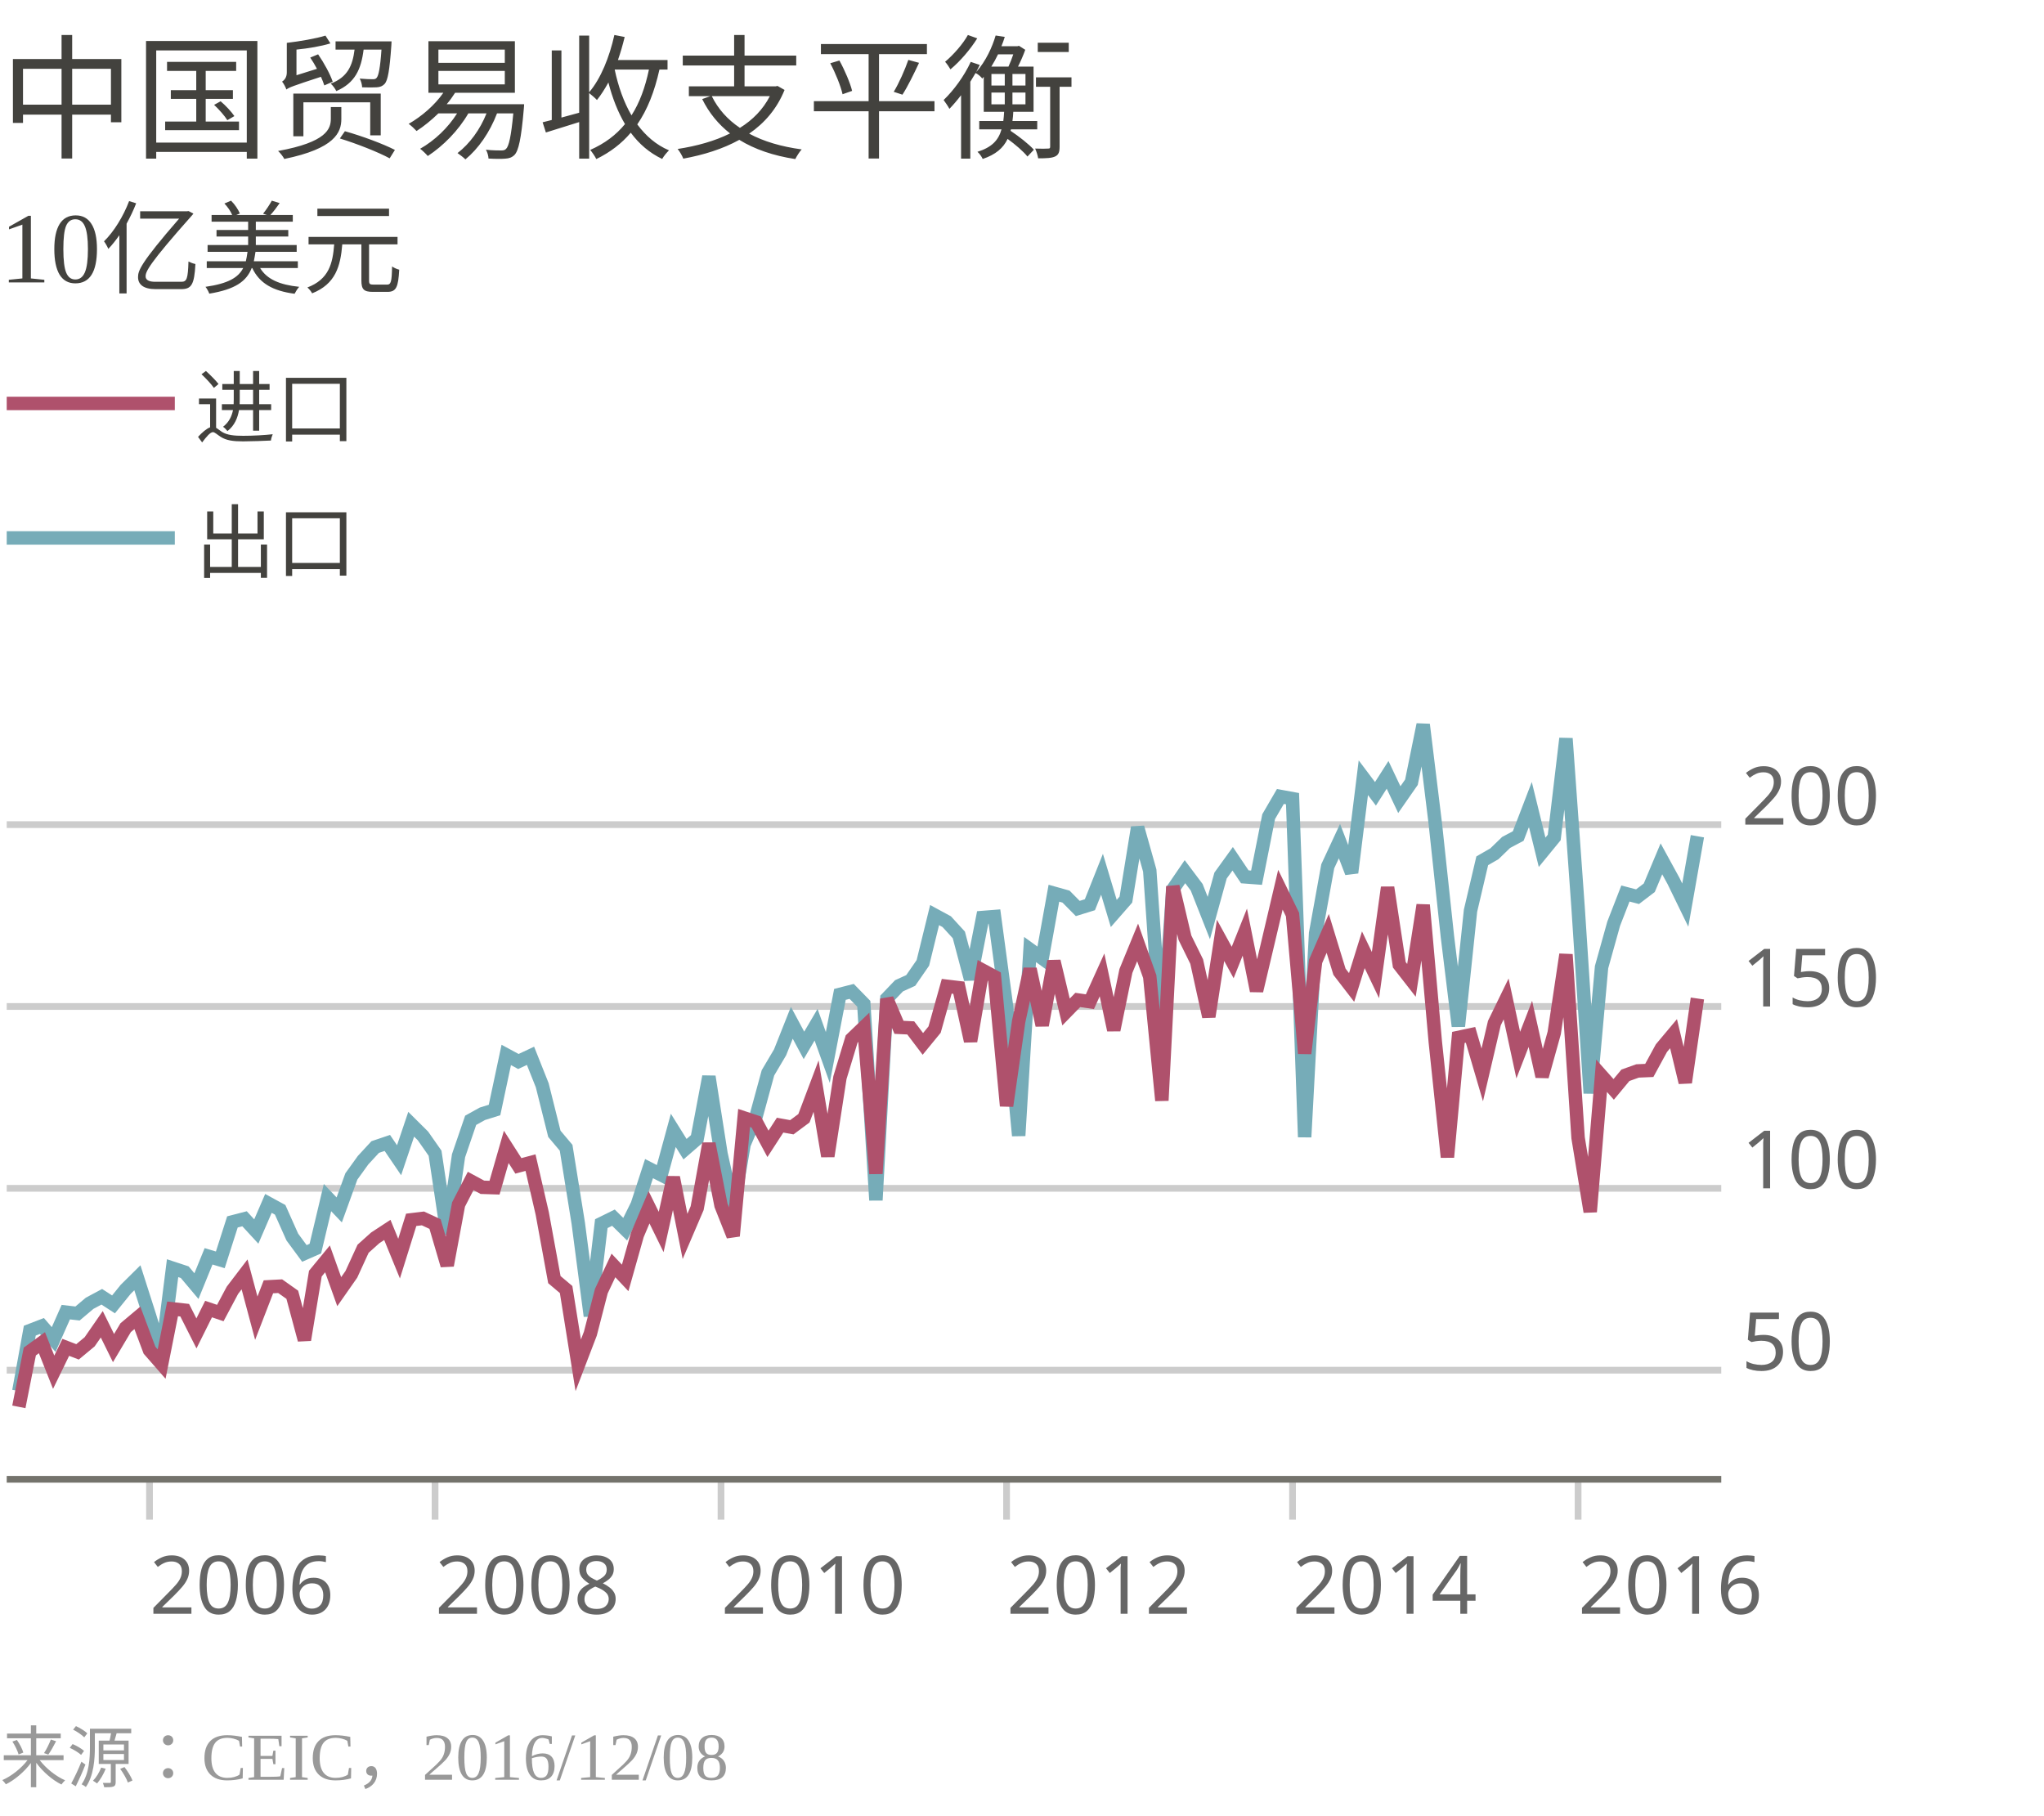
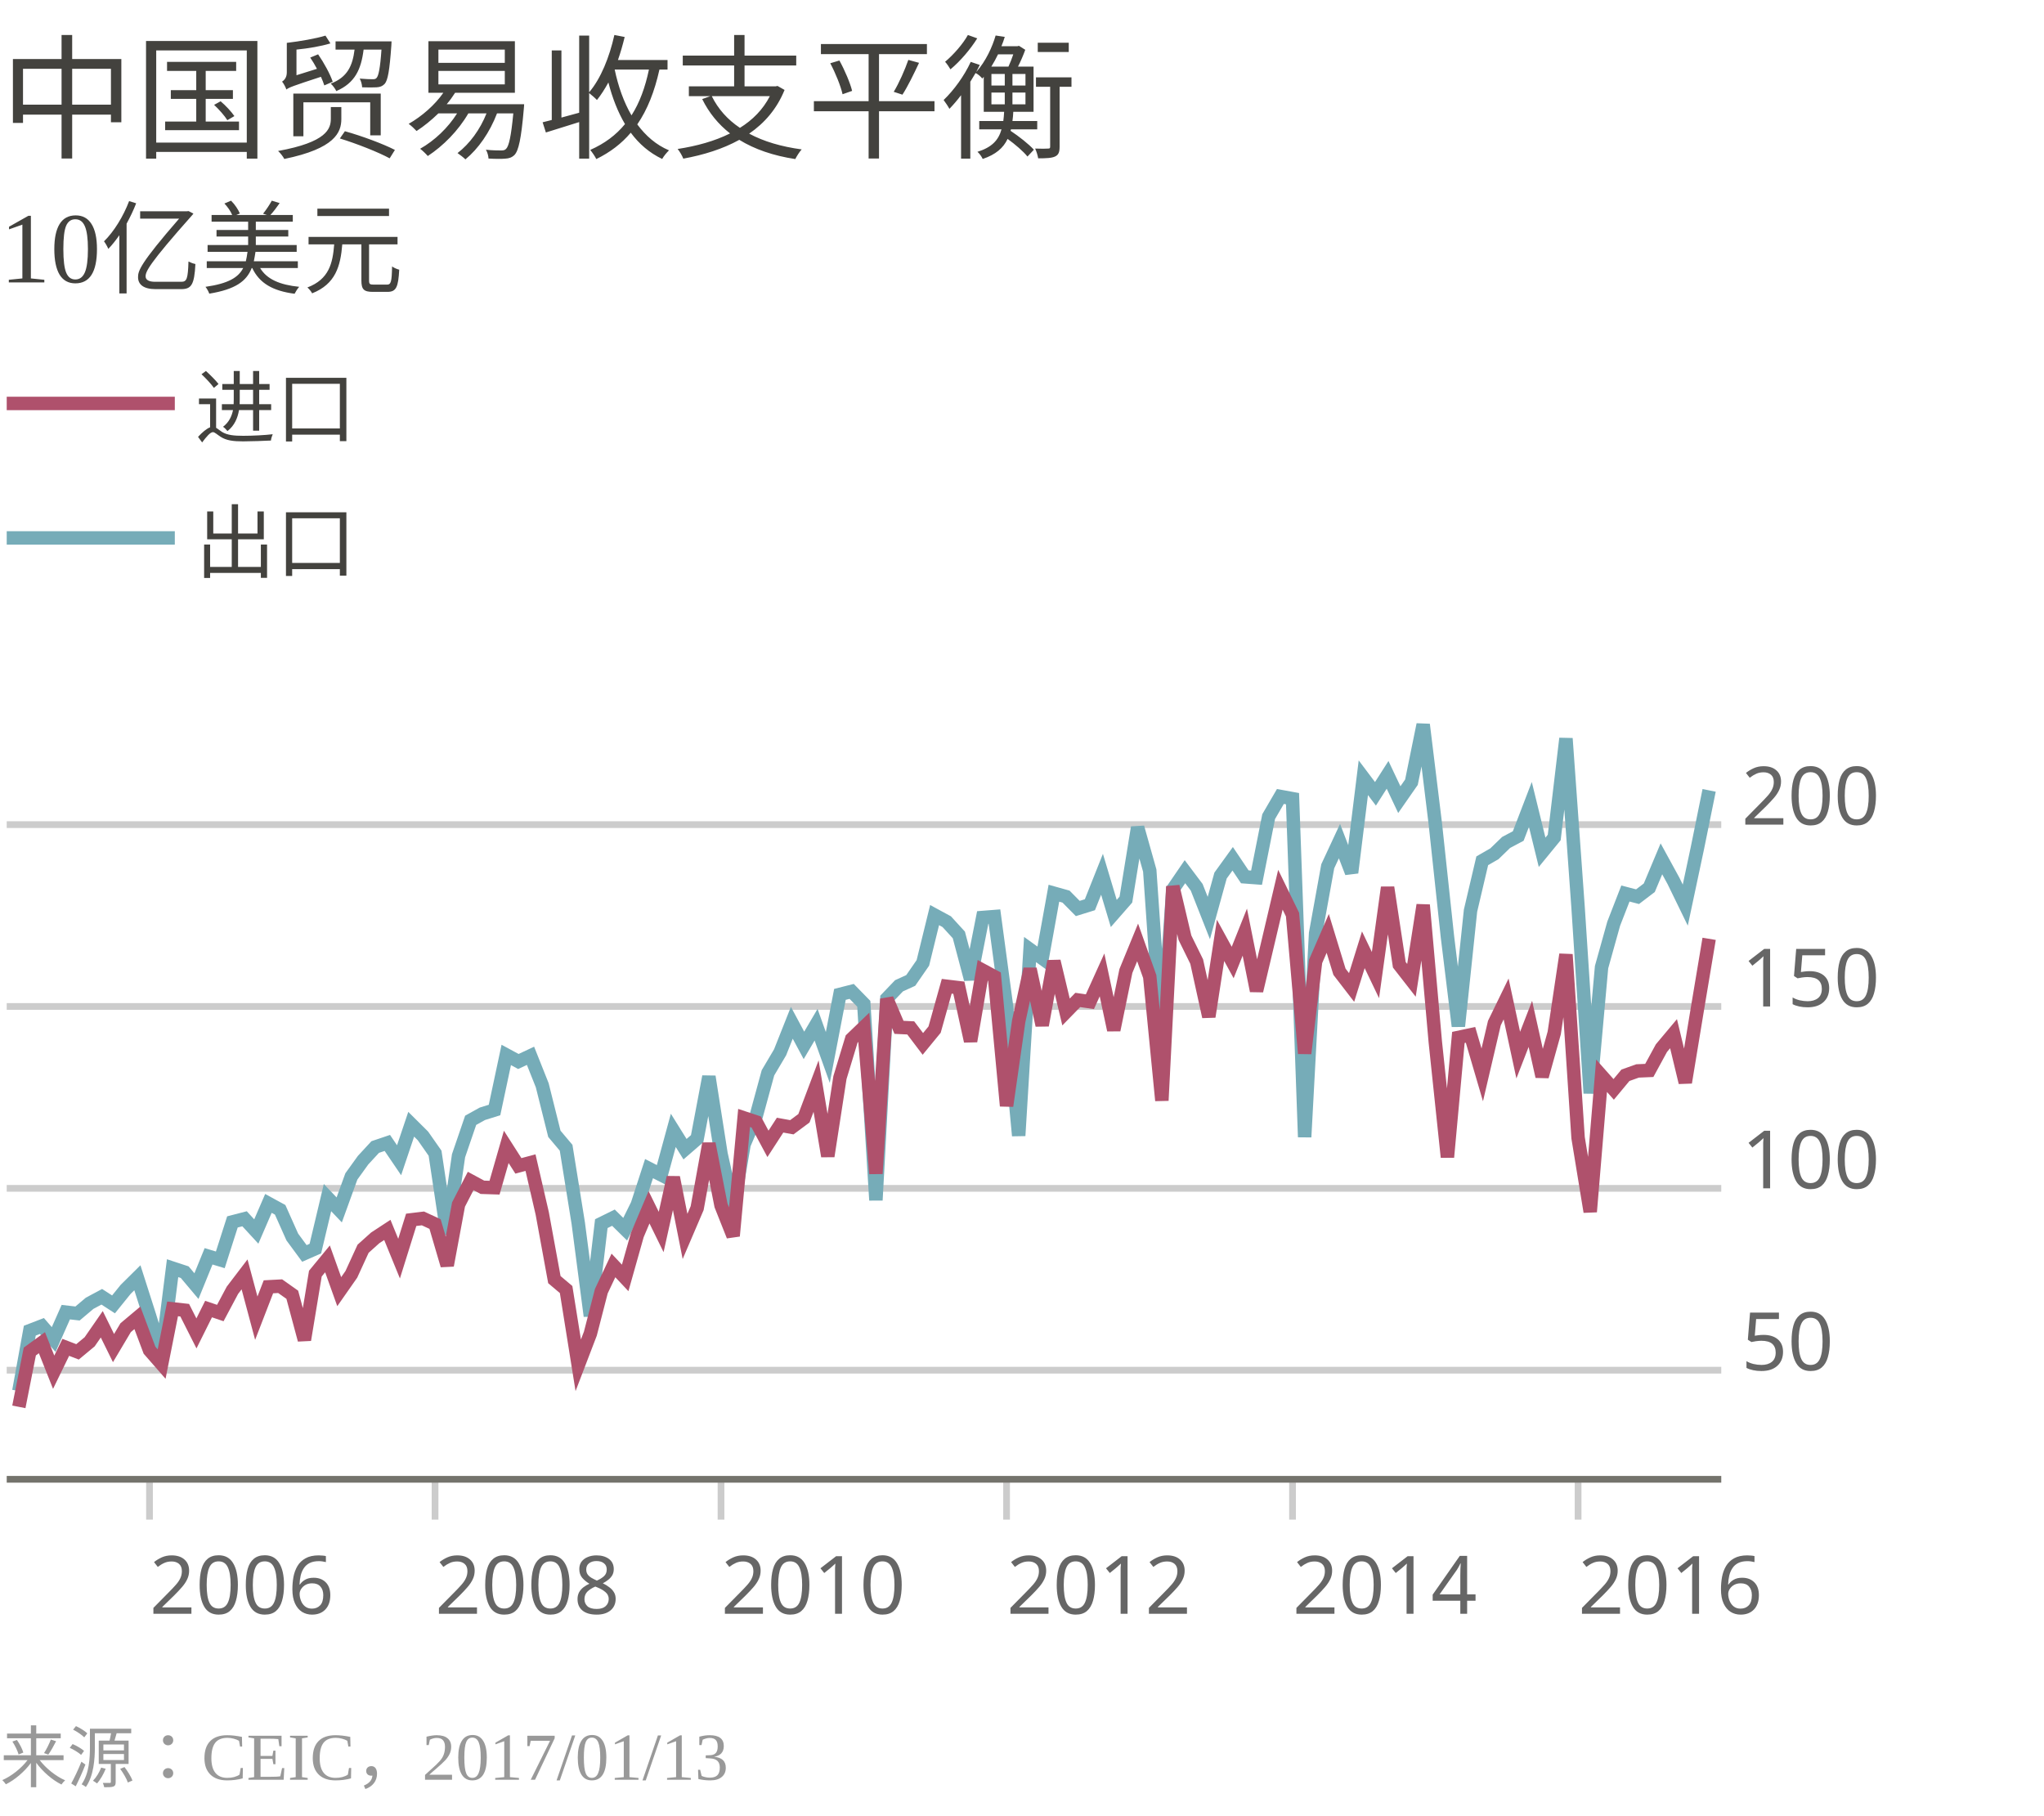
<svg xmlns="http://www.w3.org/2000/svg" viewBox="0 0 304 270">
  <text class="chart-title" fill="#43423e" font-size="20" y="22">中国贸易收支平衡</text>
  <text class="chart-subtitle" fill="#43423e" font-size="15" y="42">10亿美元</text>
-   <text class="chart-source" font-size="10" fill-opacity="0.4" y="265">来源：CEIC，2016/12/08</text>
+   <text class="chart-source" font-size="10" fill-opacity="0.4" y="265">来源：CEIC，2017/01/13</text>
  <g transform="translate(1,100)">
    <g transform="translate(0,120)" class="x axis">
      <g class="tick" style="" transform="translate(21.23546,0)">
        <line y2="6" x2="0" fill="none" stroke="#000" stroke-opacity="0.2" />
        <text dy="0" style="" y="20" x="0" font-family="MetricWeb,sans-serif" fill-opacity="0.6" font-size="12" text-anchor="start">2006</text>
      </g>
      <g class="tick" style="" transform="translate(63.70637,0)">
        <line y2="6" x2="0" fill="none" stroke="#000" stroke-opacity="0.2" />
        <text dy="0" style="" y="20" x="0" font-family="MetricWeb,sans-serif" fill-opacity="0.6" font-size="12" text-anchor="start">2008</text>
      </g>
      <g class="tick" style="" transform="translate(106.2355,0)">
        <line y2="6" x2="0" fill="none" stroke="#000" stroke-opacity="0.2" />
        <text dy="0" style="" y="20" x="0" font-family="MetricWeb,sans-serif" fill-opacity="0.6" font-size="12" text-anchor="start">2010</text>
      </g>
      <g class="tick" style="" transform="translate(148.7064,0)">
        <line y2="6" x2="0" fill="none" stroke="#000" stroke-opacity="0.2" />
        <text dy="0" style="" y="20" x="0" font-family="MetricWeb,sans-serif" fill-opacity="0.6" font-size="12" text-anchor="start">2012</text>
      </g>
      <g class="tick" style="" transform="translate(191.2355,0)">
        <line y2="6" x2="0" fill="none" stroke="#000" stroke-opacity="0.2" />
        <text dy="0" style="" y="20" x="0" font-family="MetricWeb,sans-serif" fill-opacity="0.6" font-size="12" text-anchor="start">2014</text>
      </g>
      <g class="tick" style="" transform="translate(233.7064,0)">
        <line y2="6" x2="0" fill="none" stroke="#000" stroke-opacity="0.2" />
        <text dy="0" style="" y="20" x="0" font-family="MetricWeb,sans-serif" fill-opacity="0.6" font-size="12" text-anchor="start">2016</text>
      </g>
      <path class="domain" d="M0,0V0H255V0" fill="none" stroke="#74736c" />
    </g>
    <g transform="translate(255,0)" class="y axis">
      <g class="tick" style="" transform="translate(0,103.7727)">
        <line x2="-255" y2="0" fill="none" stroke="#000" stroke-opacity="0.2" />
        <text dy="0" style="text-anchor: start;" x="3" y="0" font-family="MetricWeb,sans-serif" fill-opacity="0.6" font-size="12">50</text>
      </g>
      <g class="tick" style="" transform="translate(0,76.72727)">
        <line x2="-255" y2="0" fill="none" stroke="#000" stroke-opacity="0.2" />
        <text dy="0" style="text-anchor: start;" x="3" y="0" font-family="MetricWeb,sans-serif" fill-opacity="0.6" font-size="12">100</text>
      </g>
      <g class="tick" style="" transform="translate(0,49.68182)">
        <line x2="-255" y2="0" fill="none" stroke="#000" stroke-opacity="0.2" />
        <text dy="0" style="text-anchor: start;" x="3" y="0" font-family="MetricWeb,sans-serif" fill-opacity="0.6" font-size="12">150</text>
      </g>
      <g class="tick" style="" transform="translate(0,22.63636)">
        <line x2="-255" y2="0" fill="none" stroke="#000" stroke-opacity="0.2" />
        <text dy="0" style="text-anchor: start;" x="3" y="0" font-family="MetricWeb,sans-serif" fill-opacity="0.6" font-size="12">200</text>
      </g>
      <path class="domain" d="M-255,1H0V120H-255" fill="none" stroke="#000" stroke-opacity="0" />
    </g>
    <g class="chart-key" transform="translate(0,-35)">
      <g class="key-element" transform="translate(0,0)">
        <text x="28" font-size="12" fill="#43423e">进口</text>
        <line x1="0" x2="25" y1="-5" y2="-5" stroke-width="2" fill="none" stroke="#af516c" />
      </g>
      <g class="key-element" transform="translate(0,20)">
        <text x="28" font-size="12" fill="#43423e">出口</text>
        <line x1="0" x2="25" y1="-5" y2="-5" stroke-width="2" fill="none" stroke="#76acb8" />
      </g>
    </g>
    <g>
-       <path d="M1.804,106.871L3.433,97.894L5.236,97.2L6.982,99.214L8.785,95.14L10.53,95.343L12.334,93.82L14.138,92.854L15.883,93.987L17.687,91.755L19.432,90.027L21.235,95.665L23.039,101.551L24.668,88.602L26.472,89.196L28.217,91.27L30.021,86.836L31.766,87.363L33.569,81.722L35.373,81.255L37.118,83.149L38.922,78.97L40.667,79.922L42.471,83.965L44.274,86.412L45.903,85.693L47.707,78.107L49.452,79.938L51.256,74.96L53.001,72.538L54.805,70.585L56.608,69.976L58.354,72.549L60.157,67.196L61.903,68.93L63.706,71.505L65.51,83.56L67.197,71.879L69.001,66.608L70.746,65.641L72.55,65.08L74.295,56.889L76.099,57.864L77.902,57.019L79.648,61.405L81.451,68.621L83.196,70.692L85,81.891L86.804,95.716L88.433,81.979L90.236,81.09L91.982,82.808L93.785,79.155L95.53,73.795L97.334,74.722L99.138,68.106L100.883,70.906L102.687,69.342L104.432,60.108L106.235,71.602L108.039,79.69L109.668,70.176L111.472,65.952L113.217,59.549L115.021,56.5L116.766,52.105L118.569,55.468L120.373,52.394L122.118,57.265L123.922,47.883L125.667,47.438L127.471,49.285L129.274,78.493L130.903,48.492L132.707,46.607L134.452,45.81L136.256,43.201L138.001,36.09L139.805,37.07L141.608,39.041L143.354,45.63L145.157,36.449L146.903,36.312L148.706,49.715L150.51,68.9L152.197,41.212L154.001,42.514L155.746,32.837L157.55,33.344L159.295,35.11L161.099,34.551L162.902,30.02L164.648,35.85L166.451,33.789L168.196,23.053L170,29.47L171.804,55.433L173.433,32.27L175.236,29.635L176.982,31.958L178.785,36.529L180.53,30.214L182.334,27.716L184.138,30.401L185.883,30.531L187.687,21.444L189.432,18.448L191.235,18.779L193.039,69.104L194.668,38.805L196.472,28.835L198.217,25.085L200.021,29.783L201.766,15.663L203.569,18.057L205.373,15.233L207.118,18.922L208.922,16.329L210.667,7.755L212.471,22.497L214.274,39.301L215.903,52.62L217.707,35.439L219.452,28.014L221.256,26.977L223.001,25.289L224.805,24.33L226.608,19.632L228.354,26.75L230.157,24.549L231.903,9.826L233.706,34.977L235.51,62.585L237.197,43.833L239.001,37.372L240.746,32.882L242.55,33.355L244.295,32.025L246.099,27.725L247.902,31.022L249.648,34.608L251.451,24.364" stroke-width="2" fill="none" stroke="#76acb8" />
-       <path d="M1.804,109.227L3.433,100.995L5.236,99.683L6.982,104.076L8.785,100.375L10.53,101.047L12.334,99.55L14.138,96.945L15.883,100.486L17.687,97.451L19.432,95.986L21.235,100.798L23.039,102.862L24.668,94.655L26.472,94.853L28.217,98.304L30.021,94.681L31.766,95.273L33.569,91.889L35.373,89.524L37.118,96.039L38.922,91.372L40.667,91.279L42.471,92.555L44.274,99.262L45.903,89.41L47.707,87.219L49.452,92.094L51.256,89.515L53.001,85.713L54.805,84.094L56.608,82.911L58.354,87.181L60.157,81.412L61.903,81.201L63.706,82.042L65.51,88.188L67.197,79.131L69.001,75.63L70.746,76.572L72.55,76.629L74.295,70.563L76.099,73.386L77.902,72.906L79.648,80.466L81.451,90.305L83.196,91.777L85,103.046L86.804,98.335L88.433,92.019L90.236,88.195L91.982,90.05L93.785,83.664L95.53,79.545L97.334,83.221L99.138,75.101L100.883,83.881L102.687,79.67L104.432,70.077L106.235,79.266L108.039,83.808L109.668,66.262L111.472,66.861L113.217,70.113L115.021,67.33L116.766,67.646L118.569,66.306L120.373,61.522L122.118,71.949L123.922,60.264L125.667,54.513L127.471,52.779L129.274,74.541L130.903,48.567L132.707,52.785L134.452,52.868L136.256,55.249L138.001,53.12L139.805,46.676L141.608,46.891L143.354,54.843L145.157,44.307L146.903,45.248L148.706,64.47L150.51,51.87L152.197,44.105L154.001,52.481L155.746,42.952L157.55,50.503L159.295,48.712L161.099,48.972L162.902,44.986L164.648,53.185L166.451,44.409L168.196,40.156L170,45.236L171.804,63.669L173.433,31.825L175.236,39.459L176.982,43.006L178.785,51.201L180.53,39.852L182.334,43.142L184.138,38.627L185.883,47.357L187.687,39.727L189.432,32.318L191.235,36.017L193.039,56.669L194.668,42.972L196.472,38.816L198.217,44.515L200.021,46.856L201.766,41.249L203.569,45.014L205.373,31.981L207.118,43.482L208.922,45.795L210.667,34.59L212.471,54.969L214.274,72.091L215.903,54.286L217.707,53.903L219.452,59.856L221.256,52.15L223.001,48.561L224.805,56.915L226.608,52.271L228.354,60.093L230.157,53.62L231.903,41.95L233.706,69.209L235.51,80.215L237.197,59.983L239.001,62.014L240.746,59.914L242.55,59.269L244.295,59.194L246.099,55.879L247.902,53.728L249.648,60.985L251.451,48.494" stroke-width="2" fill="none" stroke="#af516c" />
+       <path d="M1.804,106.871L3.433,97.894L5.236,97.2L6.982,99.214L8.785,95.14L10.53,95.343L12.334,93.82L14.138,92.854L15.883,93.987L17.687,91.755L19.432,90.027L21.235,95.665L23.039,101.551L24.668,88.602L26.472,89.196L28.217,91.27L30.021,86.836L31.766,87.363L33.569,81.722L35.373,81.255L37.118,83.149L38.922,78.97L40.667,79.922L42.471,83.965L44.274,86.412L45.903,85.693L47.707,78.107L49.452,79.938L51.256,74.96L53.001,72.538L54.805,70.585L56.608,69.976L58.354,72.549L60.157,67.196L61.903,68.93L63.706,71.505L65.51,83.56L67.197,71.879L69.001,66.608L70.746,65.641L72.55,65.08L74.295,56.889L76.099,57.864L77.902,57.019L79.648,61.405L81.451,68.621L83.196,70.692L85,81.891L86.804,95.716L88.433,81.979L90.236,81.09L91.982,82.808L93.785,79.155L95.53,73.795L97.334,74.722L99.138,68.106L100.883,70.906L102.687,69.342L104.432,60.108L106.235,71.602L108.039,79.69L109.668,70.176L111.472,65.952L113.217,59.549L115.021,56.5L116.766,52.105L118.569,55.468L120.373,52.394L122.118,57.265L123.922,47.883L125.667,47.438L127.471,49.285L129.274,78.493L130.903,48.492L132.707,46.607L134.452,45.81L136.256,43.201L138.001,36.09L139.805,37.07L141.608,39.041L143.354,45.63L145.157,36.449L146.903,36.312L148.706,49.715L150.51,68.9L152.197,41.212L154.001,42.514L155.746,32.837L157.55,33.344L159.295,35.11L161.099,34.551L162.902,30.02L164.648,35.85L166.451,33.789L168.196,23.053L170,29.47L171.804,55.433L173.433,32.27L175.236,29.635L176.982,31.958L178.785,36.529L180.53,30.214L182.334,27.716L184.138,30.401L185.883,30.531L187.687,21.444L189.432,18.448L191.235,18.779L193.039,69.104L194.668,38.805L196.472,28.835L198.217,25.085L200.021,29.783L201.766,15.663L203.569,18.057L205.373,15.233L207.118,18.922L208.922,16.329L210.667,7.755L212.471,22.497L214.274,39.301L215.903,52.62L217.707,35.439L219.452,28.014L221.256,26.977L223.001,25.289L224.805,24.33L226.608,19.632L228.354,26.75L230.157,24.549L231.903,9.826L233.706,34.977L235.51,62.585L237.197,43.833L239.001,37.372L240.746,32.882L242.55,33.355L244.295,32.025L246.099,27.725L247.902,31.022L249.648,34.608L251.451,26.127L253.196,17.542" stroke-width="2" fill="none" stroke="#76acb8" />
+       <path d="M1.804,109.227L3.433,100.995L5.236,99.683L6.982,104.076L8.785,100.375L10.53,101.047L12.334,99.55L14.138,96.945L15.883,100.486L17.687,97.451L19.432,95.986L21.235,100.798L23.039,102.862L24.668,94.655L26.472,94.853L28.217,98.304L30.021,94.681L31.766,95.273L33.569,91.889L35.373,89.524L37.118,96.039L38.922,91.372L40.667,91.279L42.471,92.555L44.274,99.262L45.903,89.41L47.707,87.219L49.452,92.094L51.256,89.515L53.001,85.713L54.805,84.094L56.608,82.911L58.354,87.181L60.157,81.412L61.903,81.201L63.706,82.042L65.51,88.188L67.197,79.131L69.001,75.63L70.746,76.572L72.55,76.629L74.295,70.563L76.099,73.386L77.902,72.906L79.648,80.466L81.451,90.305L83.196,91.777L85,103.046L86.804,98.335L88.433,92.019L90.236,88.195L91.982,90.05L93.785,83.664L95.53,79.545L97.334,83.221L99.138,75.101L100.883,83.881L102.687,79.67L104.432,70.077L106.235,79.266L108.039,83.808L109.668,66.262L111.472,66.861L113.217,70.113L115.021,67.33L116.766,67.646L118.569,66.306L120.373,61.522L122.118,71.949L123.922,60.264L125.667,54.513L127.471,52.779L129.274,74.541L130.903,48.567L132.707,52.785L134.452,52.868L136.256,55.249L138.001,53.12L139.805,46.676L141.608,46.891L143.354,54.843L145.157,44.307L146.903,45.248L148.706,64.47L150.51,51.87L152.197,44.105L154.001,52.481L155.746,42.952L157.55,50.503L159.295,48.712L161.099,48.972L162.902,44.986L164.648,53.185L166.451,44.409L168.196,40.156L170,45.236L171.804,63.669L173.433,31.825L175.236,39.459L176.982,43.006L178.785,51.201L180.53,39.852L182.334,43.142L184.138,38.627L185.883,47.357L187.687,39.727L189.432,32.318L191.235,36.017L193.039,56.669L194.668,42.972L196.472,38.816L198.217,44.515L200.021,46.856L201.766,41.249L203.569,45.014L205.373,31.981L207.118,43.482L208.922,45.795L210.667,34.59L212.471,54.969L214.274,72.091L215.903,54.286L217.707,53.903L219.452,59.856L221.256,52.15L223.001,48.561L224.805,56.915L226.608,52.271L228.354,60.093L230.157,53.62L231.903,41.95L233.706,69.209L235.51,80.215L237.197,59.983L239.001,62.014L240.746,59.914L242.55,59.269L244.295,59.194L246.099,55.879L247.902,53.728L249.648,60.985L251.451,50.051L253.196,39.621" stroke-width="2" fill="none" stroke="#af516c" />
    </g>
  </g>
</svg>
